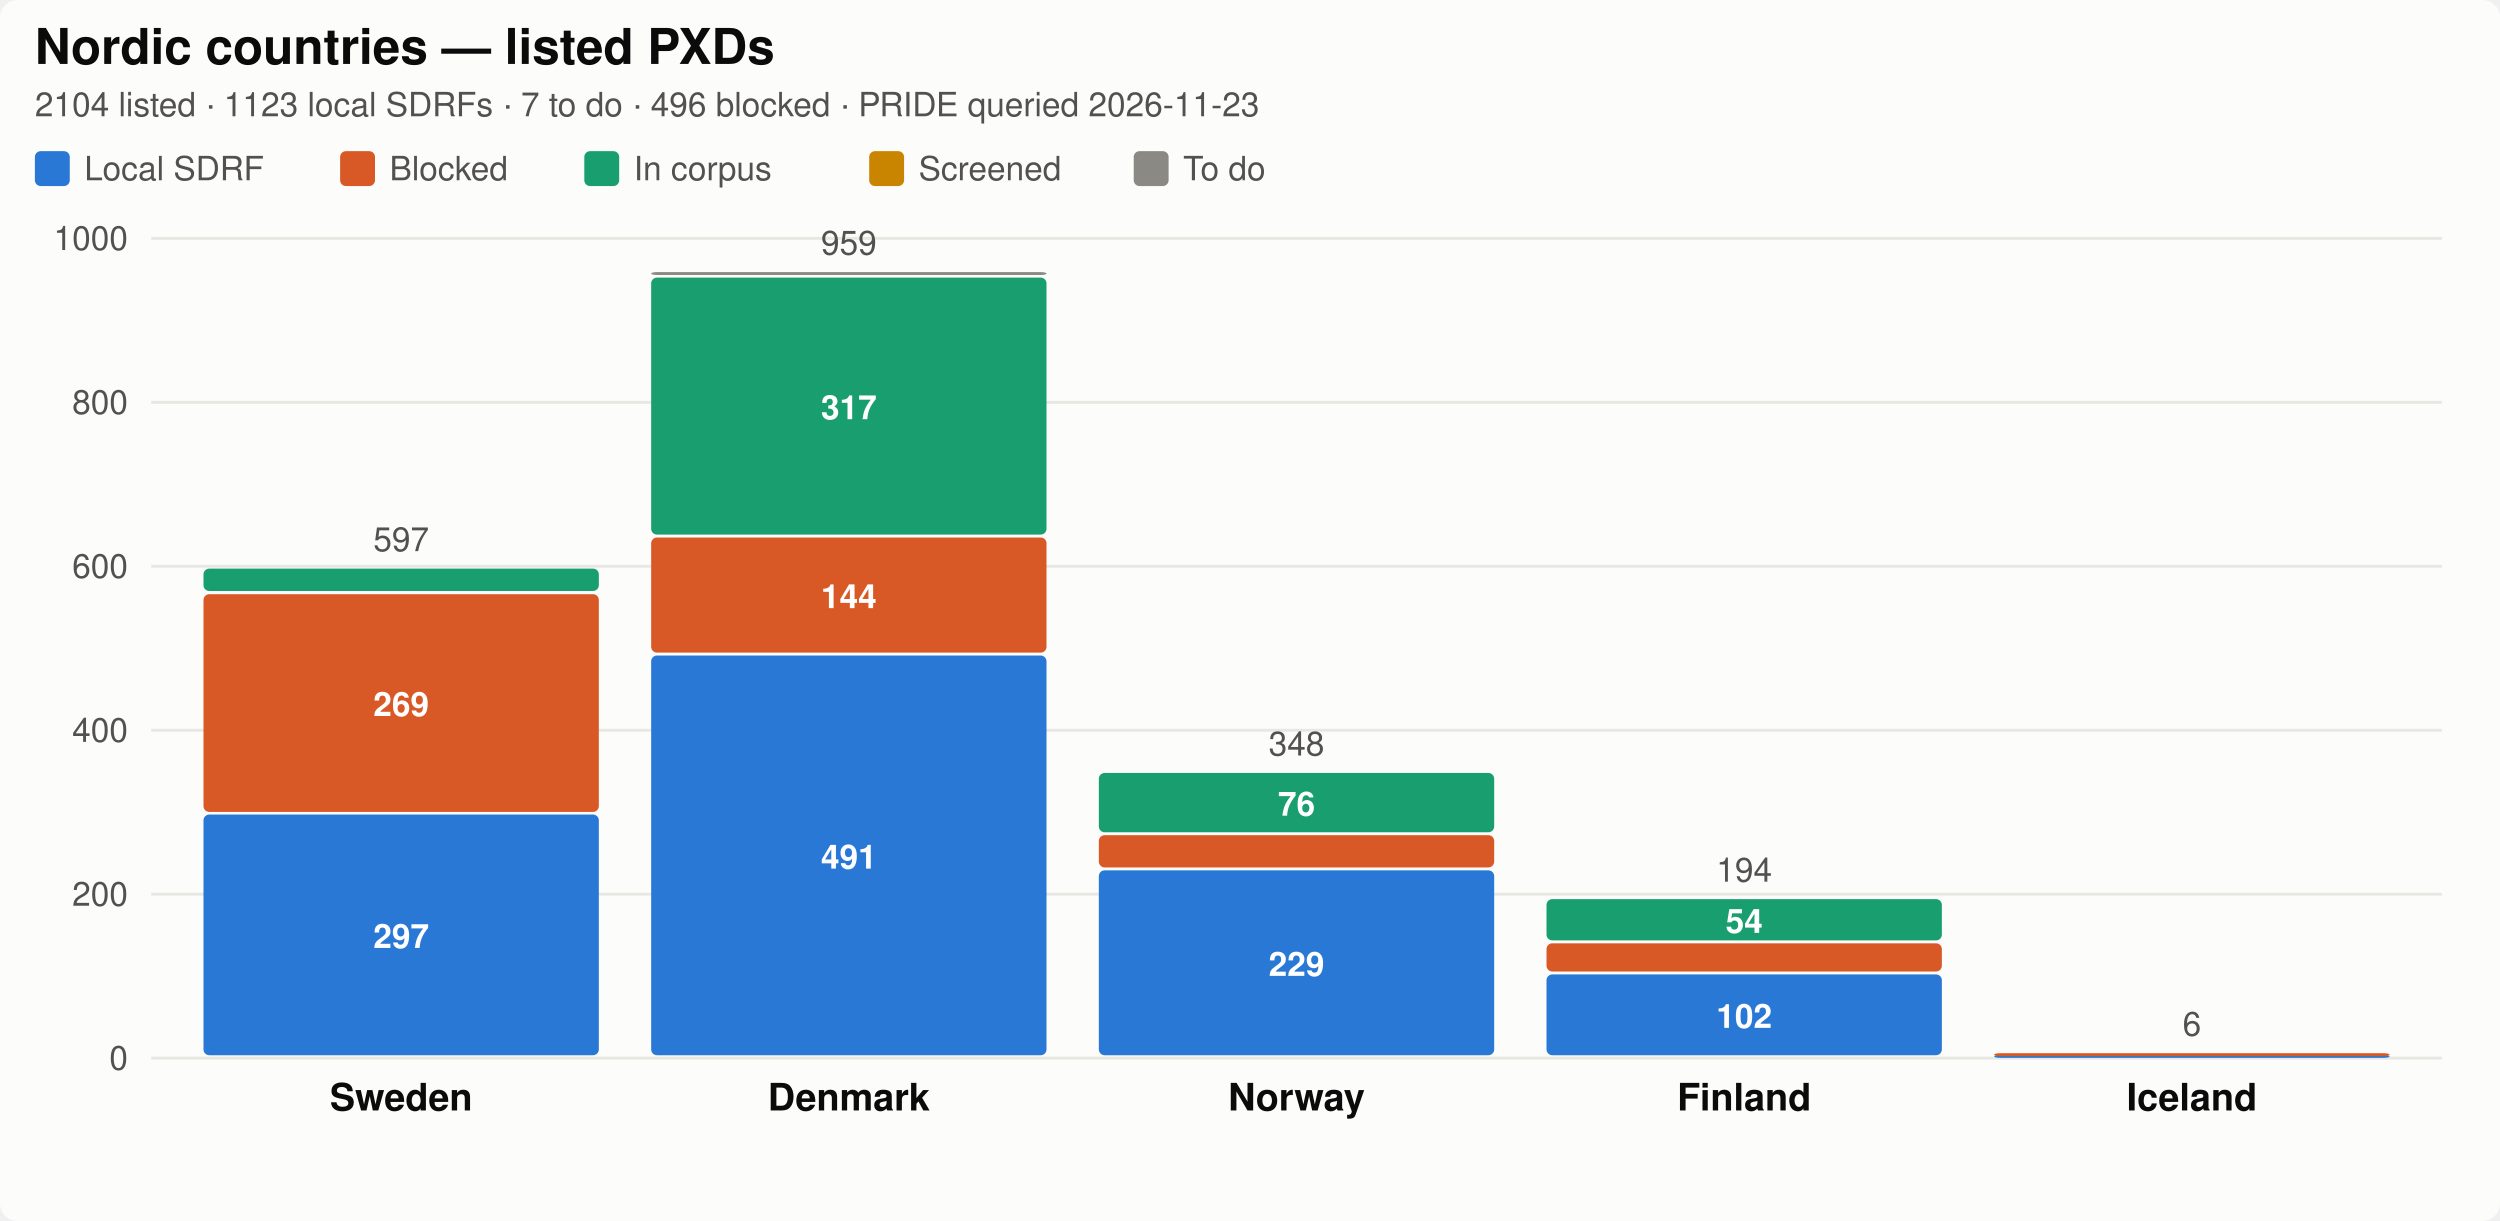
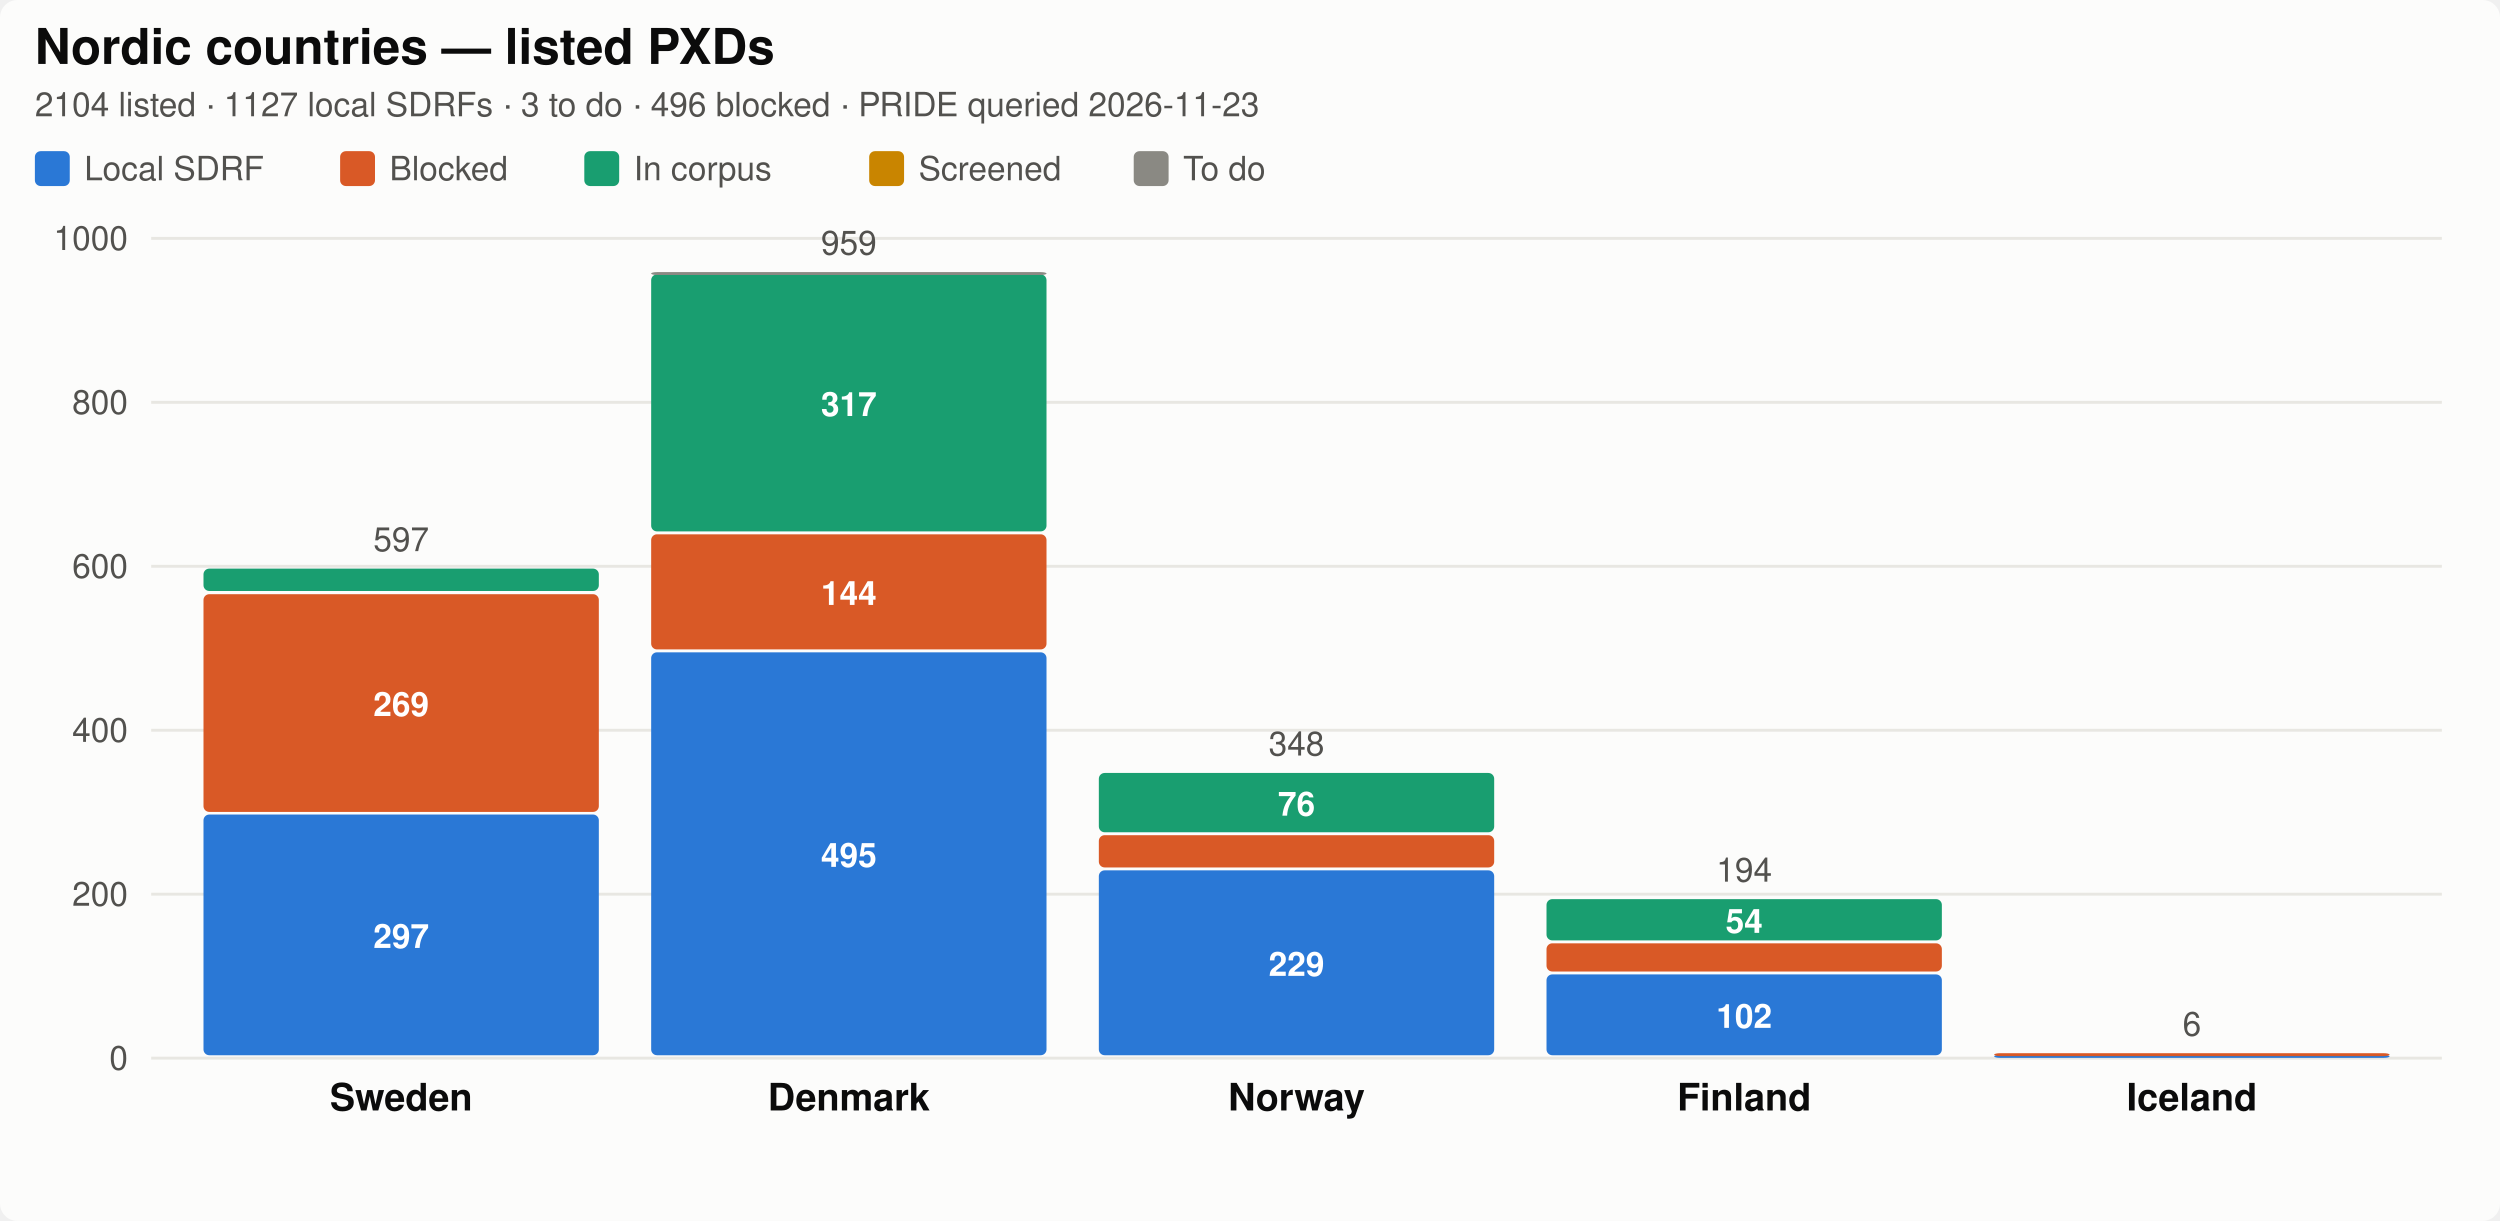
<svg xmlns="http://www.w3.org/2000/svg" width="860" height="420" viewBox="0 0 860 420" role="img" aria-label="Nordic SDRF progress by country">
  <style>
  .bg { fill: #fcfcfb; }
  .title { fill: #0b0b0b; font-size: 17px; font-weight: 600; }
  .city { fill: #0b0b0b; font-size: 13px; font-weight: 600; }
  .sub, .legend, .total, .axis { fill: #52514e; font-size: 11.5px; }
  .seg { font-size: 11.5px; font-weight: 600; fill: #ffffff; font-variant-numeric: tabular-nums; }
  .uncurated { fill: none; stroke: #8a8983; stroke-width: 1.5; stroke-dasharray: 4 3; }
  .grid { stroke: #e8e7e2; stroke-width: 1; }
  text { font-family: -apple-system, "Segoe UI", Helvetica, Arial, sans-serif; }
  .c-annotated { fill: #2a78d6; }
  .c-blocked { fill: #d95926; }
  .c-in_corpus { fill: #199e70; }
  .c-screened { fill: #c98500; }
  .c-todo { fill: #8a8983; }

  @media (prefers-color-scheme: dark) {
    .bg { fill: #1a1a19; }
    .title, .city { fill: #ffffff; }
    .sub, .legend, .total, .axis { fill: #c3c2b7; }
    .uncurated { stroke: #8f8e86; }
    .grid { stroke: #3a3a37; }
    .c-annotated { fill: #3987e5; }
    .c-blocked { fill: #d95926; }
    .c-in_corpus { fill: #199e70; }
    .c-screened { fill: #c98500; }
    .c-todo { fill: #6b6a65; }
  }
</style>
  <rect class="bg" width="860" height="420" rx="6" />
  <text class="title" x="12" y="22">Nordic countries — listed PXDs</text>
-   <text class="sub" x="12" y="40">2104 listed · 1123 local SDRFs · 7 to do · 496 blocked · PRIDE queried 2026-11-23</text>
+   <text class="sub" x="12" y="40">2104 listed · 1127 local SDRFs · 3 to do · 496 blocked · PRIDE queried 2026-11-23</text>
  <rect class="c-annotated" fill="#2a78d6" x="12" y="52" width="12" height="12" rx="2" />
  <text class="legend" x="29" y="62">Local SDRF</text>
  <rect class="c-blocked" fill="#d95926" x="117" y="52" width="12" height="12" rx="2" />
  <text class="legend" x="134" y="62">Blocked</text>
  <rect class="c-in_corpus" fill="#199e70" x="201" y="52" width="12" height="12" rx="2" />
  <text class="legend" x="218" y="62">In corpus</text>
  <rect class="c-screened" fill="#c98500" x="299" y="52" width="12" height="12" rx="2" />
  <text class="legend" x="316" y="62">Screened</text>
  <rect class="c-todo" fill="#8a8983" x="390" y="52" width="12" height="12" rx="2" />
  <text class="legend" x="407" y="62">To do</text>
  <line class="grid" x1="52" y1="364.0" x2="840" y2="364.0" />
  <text class="axis" x="44" y="368.0" text-anchor="end">0</text>
  <line class="grid" x1="52" y1="307.6" x2="840" y2="307.6" />
  <text class="axis" x="44" y="311.6" text-anchor="end">200</text>
  <line class="grid" x1="52" y1="251.2" x2="840" y2="251.2" />
  <text class="axis" x="44" y="255.2" text-anchor="end">400</text>
  <line class="grid" x1="52" y1="194.8" x2="840" y2="194.8" />
  <text class="axis" x="44" y="198.8" text-anchor="end">600</text>
  <line class="grid" x1="52" y1="138.4" x2="840" y2="138.4" />
  <text class="axis" x="44" y="142.4" text-anchor="end">800</text>
  <line class="grid" x1="52" y1="82.0" x2="840" y2="82.0" />
  <text class="axis" x="44" y="86.0" text-anchor="end">1000</text>
  <rect class="c-annotated" fill="#2a78d6" x="70.0" y="280.2" width="136.0" height="82.8" rx="2" />
  <text class="seg" x="138.0" y="326.1" text-anchor="middle">297</text>
  <rect class="c-blocked" fill="#d95926" x="70.0" y="204.4" width="136.0" height="74.9" rx="2" />
  <text class="seg" x="138.0" y="246.3" text-anchor="middle">269</text>
  <rect class="c-in_corpus" fill="#199e70" x="70.0" y="195.6" width="136.0" height="7.7" rx="2" />
  <text class="total" x="138.0" y="189.6" text-anchor="middle">597</text>
  <text class="city" x="138.0" y="382.0" text-anchor="middle">Sweden</text>
-   <rect class="c-annotated" fill="#2a78d6" x="224.0" y="225.5" width="136.0" height="137.5" rx="2" />
-   <text class="seg" x="292.0" y="298.8" text-anchor="middle">491</text>
-   <rect class="c-blocked" fill="#d95926" x="224.0" y="184.9" width="136.0" height="39.6" rx="2" />
-   <text class="seg" x="292.0" y="209.2" text-anchor="middle">144</text>
-   <rect class="c-in_corpus" fill="#199e70" x="224.0" y="95.5" width="136.0" height="88.4" rx="2" />
-   <text class="seg" x="292.0" y="144.2" text-anchor="middle">317</text>
+   <rect class="c-annotated" fill="#2a78d6" x="224.0" y="224.4" width="136.0" height="138.6" rx="2" />
+   <text class="seg" x="292.0" y="298.2" text-anchor="middle">495</text>
+   <rect class="c-blocked" fill="#d95926" x="224.0" y="183.8" width="136.0" height="39.6" rx="2" />
+   <text class="seg" x="292.0" y="208.1" text-anchor="middle">144</text>
+   <rect class="c-in_corpus" fill="#199e70" x="224.0" y="94.4" width="136.0" height="88.4" rx="2" />
+   <text class="seg" x="292.0" y="143.1" text-anchor="middle">317</text>
  <rect class="c-todo" fill="#8a8983" x="224.0" y="93.6" width="136.0" height="1.0" rx="2" />
  <text class="total" x="292.0" y="87.6" text-anchor="middle">959</text>
  <text class="city" x="292.0" y="382.0" text-anchor="middle">Denmark</text>
  <rect class="c-annotated" fill="#2a78d6" x="378.0" y="299.4" width="136.0" height="63.6" rx="2" />
  <text class="seg" x="446.0" y="335.7" text-anchor="middle">229</text>
  <rect class="c-blocked" fill="#d95926" x="378.0" y="287.3" width="136.0" height="11.1" rx="2" />
  <rect class="c-in_corpus" fill="#199e70" x="378.0" y="265.9" width="136.0" height="20.4" rx="2" />
  <text class="seg" x="446.0" y="280.6" text-anchor="middle">76</text>
  <text class="total" x="446.0" y="259.9" text-anchor="middle">348</text>
  <text class="city" x="446.0" y="382.0" text-anchor="middle">Norway</text>
  <rect class="c-annotated" fill="#2a78d6" x="532.0" y="335.2" width="136.0" height="27.8" rx="2" />
  <text class="seg" x="600.0" y="353.6" text-anchor="middle">102</text>
  <rect class="c-blocked" fill="#d95926" x="532.0" y="324.5" width="136.0" height="9.7" rx="2" />
  <rect class="c-in_corpus" fill="#199e70" x="532.0" y="309.3" width="136.0" height="14.2" rx="2" />
  <text class="seg" x="600.0" y="320.9" text-anchor="middle">54</text>
  <text class="total" x="600.0" y="303.3" text-anchor="middle">194</text>
  <text class="city" x="600.0" y="382.0" text-anchor="middle">Finland</text>
  <rect class="c-annotated" fill="#2a78d6" x="686.0" y="362.9" width="136.0" height="1.0" rx="2" />
  <rect class="c-blocked" fill="#d95926" x="686.0" y="362.3" width="136.0" height="1.0" rx="2" />
  <text class="total" x="754.0" y="356.3" text-anchor="middle">6</text>
  <text class="city" x="754.0" y="382.0" text-anchor="middle">Iceland</text>
</svg>
